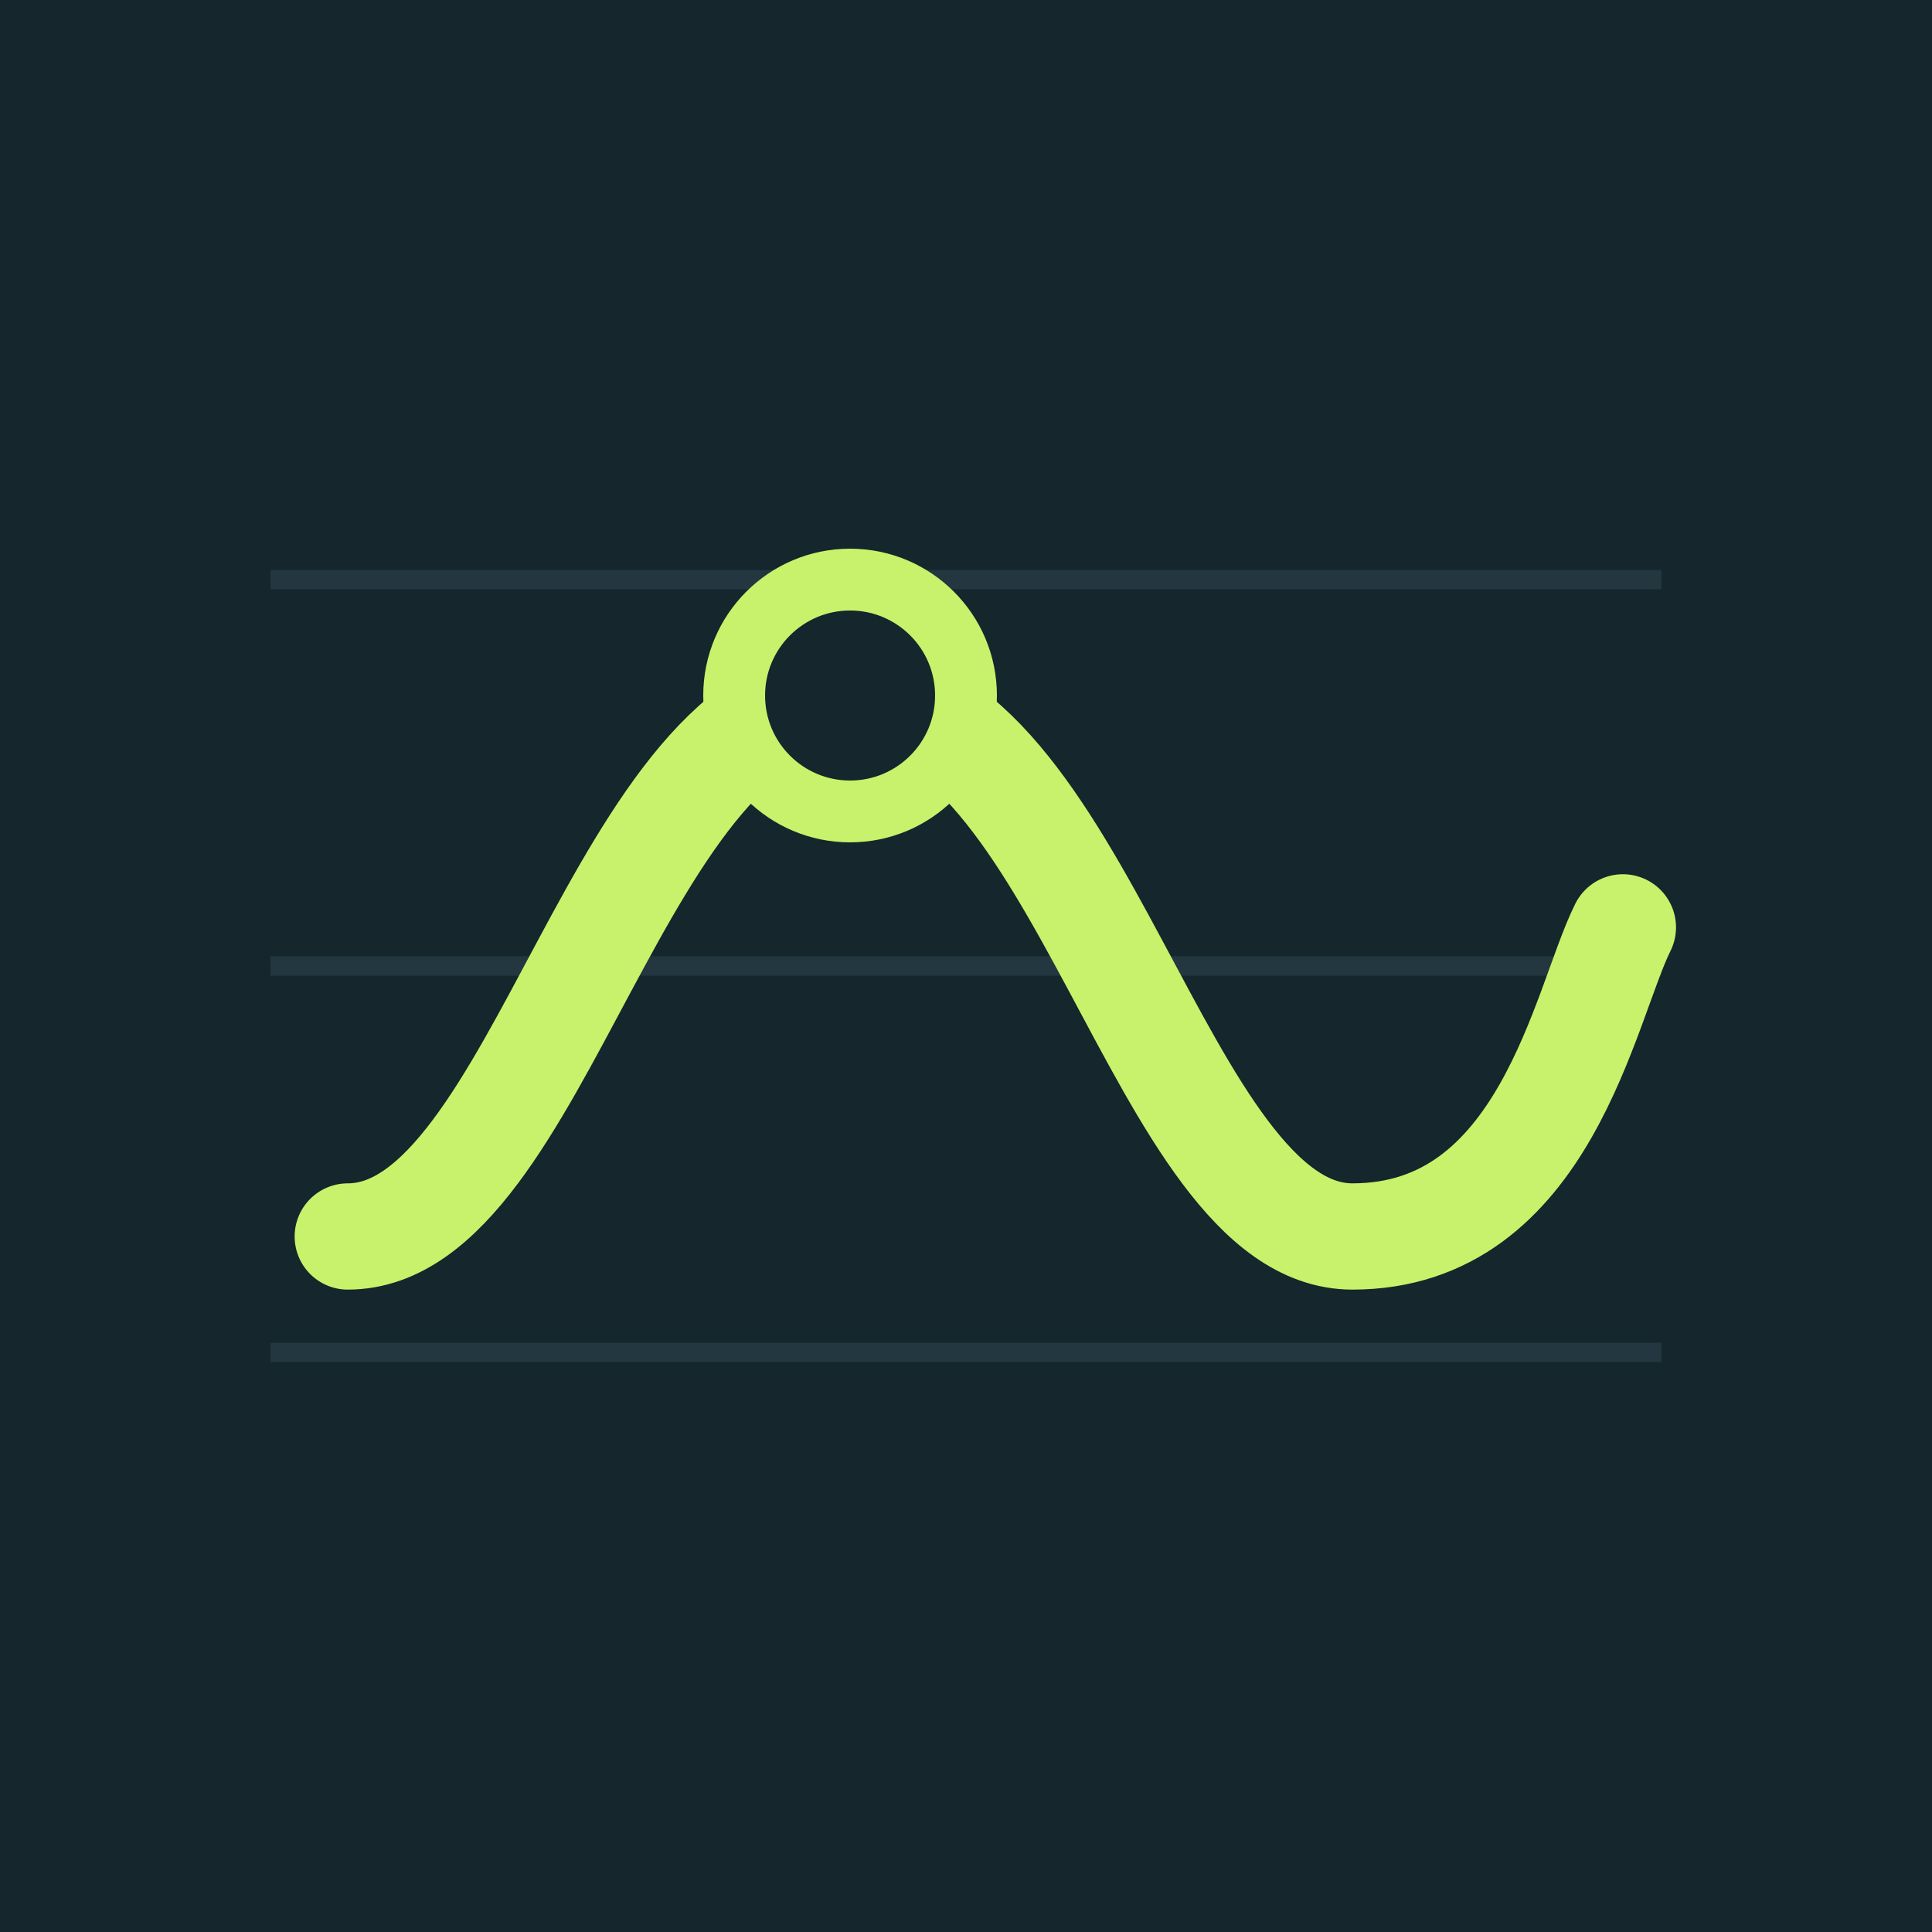
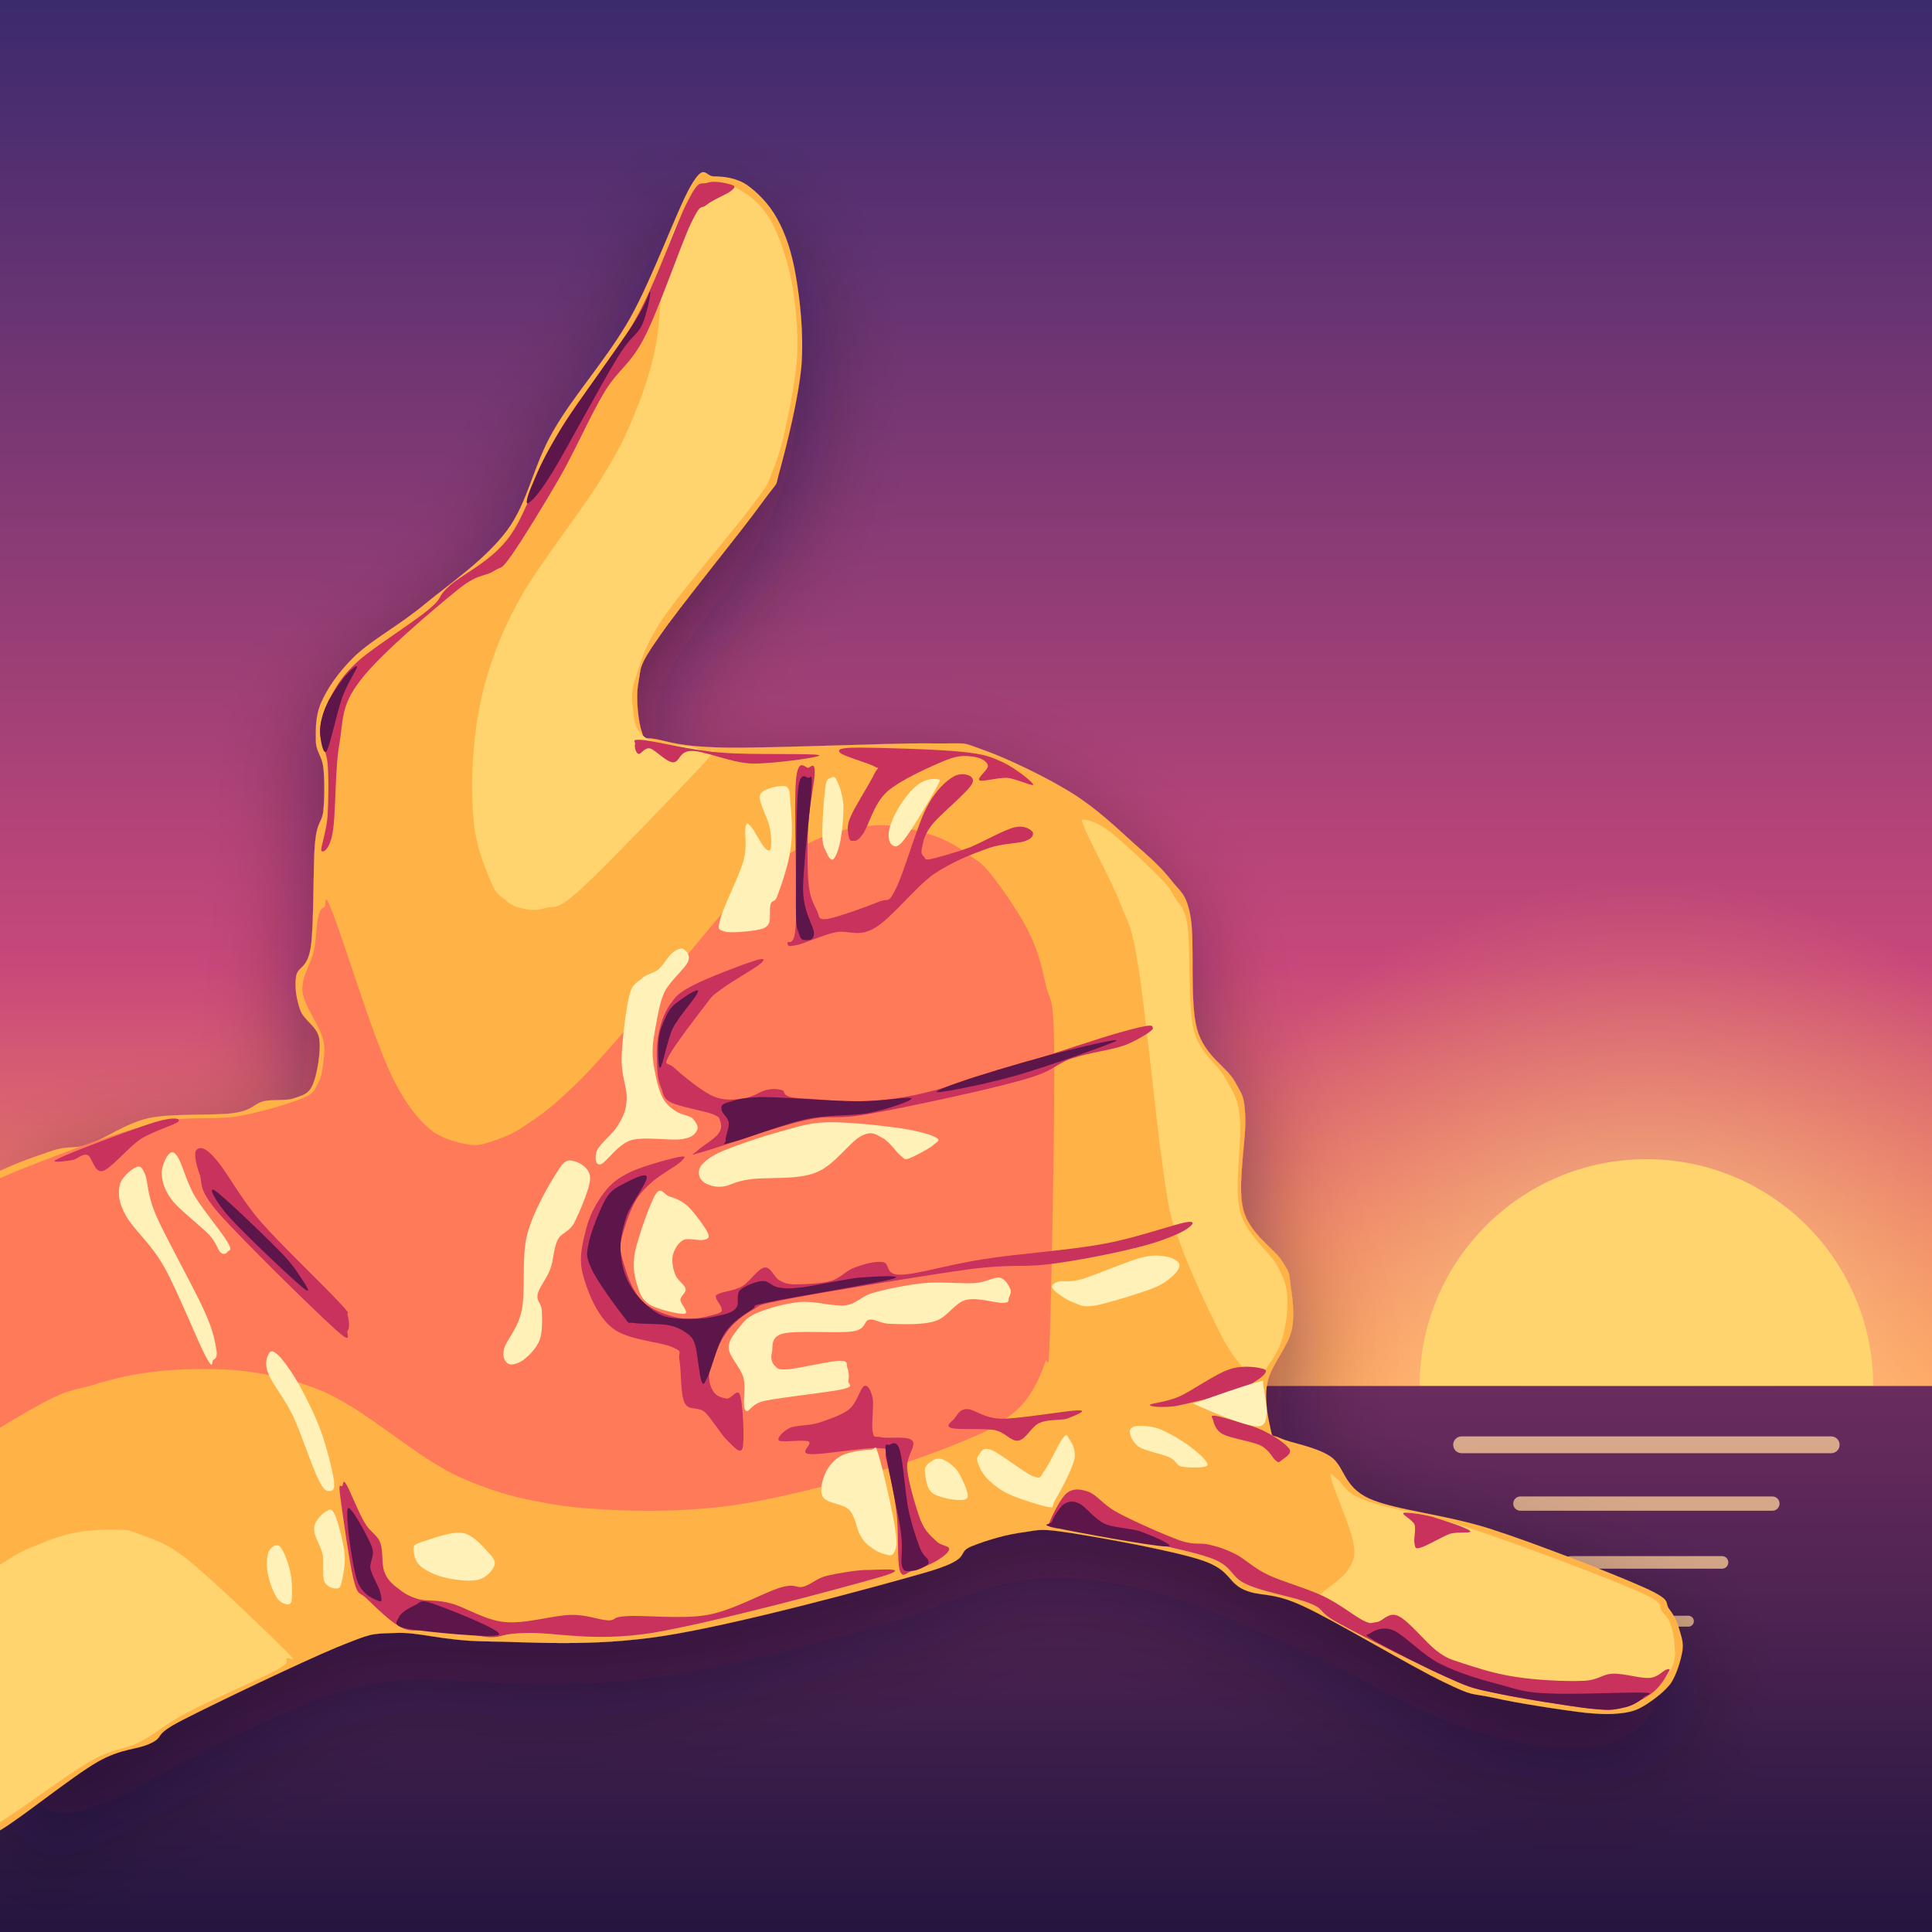
- <svg xmlns="http://www.w3.org/2000/svg" viewBox="0 0 100 100">
-   <rect width="100" height="100" fill="#15262c" />
-   <g stroke="#223740" stroke-width="1">
-     <path d="M14 30h72M14 50h72M14 70h72" />
+ <svg xmlns="http://www.w3.org/2000/svg" viewBox="70 0 460 460" width="460" height="460">
+   <defs>
+     <linearGradient id="sky" x1="0" y1="0" x2="0" y2="1">
+       <stop offset="0" stop-color="#3a2a6e" />
+       <stop offset=".5" stop-color="#c8487a" />
+       <stop offset=".72" stop-color="#ff9a5c" />
+     </linearGradient>
+     <linearGradient id="sea" x1="0" y1="0" x2="0" y2="1">
+       <stop offset="0" stop-color="#6a2c5e" />
+       <stop offset="1" stop-color="#241640" />
+     </linearGradient>
+     <radialGradient id="glow">
+       <stop offset="0" stop-color="#ffe7a3" stop-opacity=".85" />
+       <stop offset="1" stop-color="#ffb05c" stop-opacity="0" />
+     </radialGradient>
+     <clipPath id="above">
+       <rect x="70" y="0" width="460" height="330" />
+     </clipPath>
+     <filter id="ground" x="-20%" y="-20%" width="140%" height="140%">
+       <feDropShadow dx="0" dy="10" stdDeviation="12" flood-color="#1a0b2a" flood-opacity=".45" />
+     </filter>
+     <filter id="grain" x="0" y="0" width="100%" height="100%">
+       <feTurbulence type="fractalNoise" baseFrequency=".9" numOctaves="2" stitchTiles="stitch" />
+       <feColorMatrix values="0 0 0 0 0  0 0 0 0 0  0 0 0 0 0  0 0 0 .9 0" />
+     </filter>
+   </defs>
+   <rect x="70" y="0" width="460" height="460" fill="url(#sky)" />
+   <circle cx="462" cy="330" r="120" fill="url(#glow)" />
+   <circle cx="462" cy="330" r="54" fill="#ffd36e" clip-path="url(#above)" />
+   <rect x="70" y="330" width="460" height="130" fill="url(#sea)" />
+   <g stroke="#ffd29a" stroke-linecap="round" opacity=".75">
+     <path d="M418 344 H506" stroke-width="4" />
+     <path d="M432 358 H492" stroke-width="3.4" />
+     <path d="M444 372 H480" stroke-width="3" />
+     <path d="M452 386 H472" stroke-width="2.6" />
  </g>
-   <path d="M18 64C28 64 32 36 44 36S60 64 70 64s12-12 14-16" fill="none" stroke="#c8f26b" stroke-width="5.5" stroke-linecap="round" />
-   <circle cx="44" cy="36" r="6" fill="#15262c" stroke="#c8f26b" stroke-width="3.2" />
+   <g filter="url(#ground)">
+     <path d="M247.8 44.0C245.2 42.3 242.2 42.0 240.0 42.0C237.8 42.0 237.8 38.6 234.5 44.2C231.2 49.9 225.5 66.0 220.0 75.8C214.5 85.5 206.6 94.1 201.8 102.5C196.9 110.9 195.8 119.4 190.8 126.2C185.7 133.1 177.3 138.8 171.2 143.8C165.2 148.8 158.6 152.3 154.5 156.2C150.4 160.2 148.0 163.9 146.5 167.2C145.0 170.6 145.2 173.9 145.2 176.5C145.3 179.1 146.7 180.0 147.0 182.8C147.3 185.5 147.3 190.0 147.0 193.0C146.7 196.0 145.5 195.3 145.0 200.8C144.5 206.2 144.8 220.2 144.0 225.5C143.2 230.8 140.9 230.0 140.5 232.5C140.1 235.0 140.6 238.0 141.5 240.5C142.4 243.0 145.5 244.3 146.0 247.2C146.5 250.2 145.5 255.9 144.5 258.2C143.5 260.6 142.0 260.8 140.0 261.5C138.0 262.2 135.1 261.7 132.8 262.2C130.4 262.8 130.3 264.3 125.8 265.0C121.2 265.7 111.3 265.0 105.5 266.2C99.7 267.5 95.0 271.2 91.0 272.5C87.0 273.8 86.7 272.5 81.8 274.2C76.8 276.0 73.0 276.9 61.2 283.2C49.5 289.6 21.2 307.5 11.0 312.5C0.8 317.5 1.8 285.8 0.0 313.0C-1.8 340.2 -1.8 449.6 0.0 475.5C1.8 501.4 6.2 470.6 10.5 468.5C14.8 466.4 21.9 464.9 25.8 462.8C29.6 460.6 29.8 458.6 33.8 455.8C37.7 452.9 45.7 447.7 49.5 445.8C53.3 443.8 54.4 445.2 56.5 444.0C58.6 442.8 59.9 440.2 62.2 438.8C64.6 437.3 65.3 438.7 70.5 435.5C75.7 432.3 87.3 422.9 93.2 419.5C99.2 416.1 102.6 416.7 106.0 415.0C109.4 413.3 106.1 413.3 113.5 409.5C120.9 405.7 141.8 395.7 150.2 392.2C158.7 388.8 158.1 389.0 164.0 388.8C169.9 388.5 174.8 390.6 185.5 390.8C196.2 390.9 210.6 392.2 228.0 389.5C245.4 386.8 277.8 378.0 290.0 374.5C302.2 371.0 297.3 369.9 301.2 368.2C305.2 366.6 309.8 365.3 313.8 364.8C317.7 364.2 317.9 363.9 325.0 365.0C332.1 366.1 349.4 369.2 356.2 371.5C363.1 373.8 362.2 376.7 366.2 378.5C370.3 380.3 372.6 378.8 380.5 382.5C388.4 386.2 406.2 396.9 413.8 400.5C421.2 404.1 419.9 403.0 425.5 404.2C431.1 405.5 442.3 407.2 447.5 407.8C452.7 408.3 454.3 408.1 456.8 407.8C459.2 407.4 460.2 406.9 462.0 405.8C463.8 404.6 466.3 402.8 467.8 400.8C469.2 398.7 470.1 395.5 470.5 393.5C470.9 391.5 470.5 390.2 470.0 388.5C469.5 386.8 468.9 385.0 467.5 383.2C466.1 381.5 468.6 381.2 461.5 378.0C454.4 374.8 435.7 367.5 424.8 364.0C413.8 360.5 402.3 359.6 396.0 356.8C389.7 353.9 390.2 349.1 386.8 346.8C383.2 344.4 377.4 343.6 375.0 342.5C372.6 341.4 373.0 342.5 372.5 340.2C372.0 338.0 370.9 332.9 371.8 329.0C372.6 325.1 376.6 320.7 377.5 316.8C378.4 312.8 377.6 308.2 377.2 305.5C376.9 302.8 377.1 303.2 375.2 300.2C373.4 297.3 367.5 293.8 366.0 288.0C364.5 282.2 366.8 270.8 366.5 265.8C366.2 260.7 365.9 261.0 364.0 257.5C362.1 254.0 356.8 251.5 355.0 245.0C353.2 238.5 354.5 224.4 353.5 218.5C352.5 212.6 351.0 212.4 348.8 209.5C346.5 206.6 344.1 204.4 340.2 201.0C336.4 197.6 331.5 192.8 325.5 189.0C319.5 185.2 309.7 180.5 304.0 178.5C298.3 176.5 301.5 177.1 291.2 177.0C281.0 176.9 253.3 178.2 242.5 178.0C231.7 177.8 229.5 176.6 226.2 176.0C223.0 175.4 223.5 176.5 222.8 174.2C222.0 172.0 221.3 166.2 222.0 162.5C222.7 158.8 221.9 158.8 226.8 151.8C231.6 144.7 246.4 126.7 251.2 120.0C256.1 113.3 254.2 117.0 255.8 111.5C257.3 106.0 260.1 94.9 260.8 87.2C261.4 79.6 260.5 71.6 259.5 65.8C258.5 59.9 257.0 55.6 255.0 52.0C253.0 48.4 250.2 45.7 247.8 44.0Z" fill="#ffb347" fill-rule="evenodd" />
+     <path d="M315.0 222.0C312.9 217.7 308.6 211.5 306.2 208.5C303.9 205.5 303.1 205.2 301.0 203.8C298.9 202.2 296.7 200.7 293.8 199.5C290.8 198.3 286.5 197.2 283.5 196.8C280.5 196.3 278.6 196.4 275.8 196.8C272.9 197.1 269.8 197.7 266.5 199.0C263.2 200.3 259.4 202.2 256.0 204.5C252.6 206.8 252.6 205.5 246.0 212.8C239.4 220.0 223.6 239.9 216.5 248.0C209.4 256.1 207.3 258.0 203.5 261.5C199.7 265.0 196.5 267.0 193.8 268.8C191.0 270.5 189.0 271.1 187.0 271.8C185.0 272.4 183.8 272.9 181.5 272.5C179.2 272.1 175.8 271.3 173.2 269.5C170.7 267.7 168.5 265.1 166.2 261.5C164.0 257.9 162.6 255.2 159.8 247.8C156.9 240.3 151.1 222.0 149.0 216.8C146.9 211.5 147.8 215.8 147.2 216.0C146.7 216.2 146.2 216.5 145.8 218.2C145.3 220.0 145.3 223.7 144.8 226.2C144.2 228.8 142.6 231.5 142.2 233.5C141.9 235.5 141.8 235.8 142.5 238.0C143.2 240.2 146.0 244.5 146.8 247.0C147.5 249.5 147.2 251.0 147.0 252.8C146.8 254.5 146.6 256.3 145.8 257.8C144.9 259.2 145.2 260.2 142.0 261.5C138.8 262.8 132.2 264.8 126.5 265.8C120.8 266.7 115.1 265.6 107.8 267.2C100.4 268.9 90.1 272.6 82.5 275.5C74.9 278.4 69.8 280.3 62.0 284.5C54.2 288.7 44.0 295.9 36.0 300.5C28.0 305.1 18.7 310.0 14.2 312.2C9.8 314.5 11.9 313.5 9.5 313.8C7.1 314.0 1.6 304.1 0.0 314.0C-1.6 323.9 -2.0 363.4 0.0 373.0C2.0 382.6 8.2 372.6 12.0 371.8C15.8 370.9 19.2 369.6 23.0 368.0C26.8 366.4 25.8 367.4 34.8 362.0C43.8 356.6 67.5 341.1 77.0 335.8C86.5 330.4 86.9 331.3 92.0 329.8C97.1 328.2 101.9 327.1 107.5 326.5C113.1 325.9 120.1 325.8 125.8 326.2C131.4 326.7 136.6 327.8 141.2 329.2C145.9 330.7 148.5 331.8 153.5 334.8C158.5 337.8 166.8 344.2 171.5 347.2C176.2 350.2 178.2 351.2 182.0 352.8C185.8 354.3 189.7 355.7 194.5 356.8C199.3 357.8 204.4 358.8 210.8 359.2C217.1 359.7 225.8 359.9 232.8 359.5C239.7 359.1 244.6 358.6 252.5 357.0C260.4 355.4 271.9 352.5 280.2 350.0C288.6 347.5 297.4 344.0 302.5 341.8C307.6 339.5 308.6 338.4 310.8 336.8C312.9 335.1 313.9 334.0 315.2 332.0C316.6 330.0 318.0 327.0 318.8 324.5C319.5 322.0 319.6 329.5 320.0 317.0C320.4 304.5 321.2 263.2 321.0 249.5C320.8 235.8 320.0 239.1 319.0 234.5C318.0 229.9 317.1 226.3 315.0 222.0Z" fill="#ff7a59" fill-rule="evenodd" />
+     <path d="M137.8 392.8C133.8 388.8 120.3 375.8 114.5 371.2C108.7 366.7 105.8 366.4 103.0 365.2C100.2 364.1 100.4 364.3 98.0 364.2C95.6 364.2 91.7 364.2 88.5 364.8C85.3 365.3 81.9 366.6 79.0 367.8C76.1 368.9 74.6 369.6 71.2 371.8C67.9 373.9 62.8 377.3 58.8 380.5C54.7 383.7 51.4 386.5 46.8 391.0C42.1 395.5 35.1 402.7 31.0 407.5C26.9 412.3 24.2 416.5 22.2 419.8C20.3 423.0 20.0 424.7 19.5 427.2C19.0 429.8 18.5 430.0 19.2 435.2C20.0 440.5 22.3 454.6 23.8 458.5C25.2 462.4 24.1 460.6 28.0 458.5C31.9 456.4 42.7 448.4 47.2 445.8C51.8 443.1 53.0 443.8 55.5 442.5C58.0 441.2 59.7 439.1 62.0 437.8C64.3 436.4 64.6 437.3 69.5 434.2C74.4 431.2 85.6 422.8 91.2 419.5C96.9 416.2 99.4 416.7 103.2 414.8C107.1 412.8 109.1 410.6 114.5 407.8C119.9 404.9 131.5 399.9 135.5 397.8C139.5 395.6 137.9 395.8 138.2 395.0C138.6 394.2 141.7 396.7 137.8 392.8ZM387.0 352.2C387.6 354.8 391.6 363.6 392.2 367.2C392.9 370.9 392.2 371.8 390.8 374.0C389.3 376.2 384.8 378.8 383.8 380.2C382.7 381.7 383.5 381.8 384.2 382.8C385.0 383.7 383.1 383.2 388.2 386.0C393.4 388.8 407.7 396.5 415.0 399.5C422.3 402.5 426.9 403.1 432.2 404.2C437.6 405.4 443.4 406.1 447.2 406.5C451.1 406.9 453.0 407.0 455.5 406.5C458.0 406.0 460.3 405.0 462.2 403.8C464.2 402.5 465.9 400.3 467.0 398.8C468.1 397.2 468.6 396.1 468.8 394.2C468.9 392.4 468.5 389.2 468.0 387.5C467.5 385.8 467.1 385.2 465.8 383.8C464.4 382.3 467.4 382.1 459.8 378.8C452.1 375.4 430.5 367.3 419.8 363.8C409.0 360.2 400.2 359.2 395.0 357.2C389.8 355.3 389.8 353.1 388.5 352.2C387.2 351.4 386.4 349.8 387.0 352.2ZM328.5 195.2C327.5 195.2 327.1 194.4 328.5 197.8C329.9 201.1 334.7 209.9 336.8 215.2C338.8 220.6 339.3 219.4 341.0 230.0C342.7 240.6 345.4 268.1 347.0 279.0C348.6 289.9 348.6 289.3 350.8 295.5C352.9 301.7 357.4 311.2 359.8 316.0C362.1 320.8 363.5 322.6 365.0 324.5C366.5 326.4 367.9 327.3 369.0 327.5C370.1 327.7 370.5 327.2 371.5 325.8C372.5 324.3 374.4 321.8 375.2 319.0C376.1 316.2 376.7 312.0 376.5 309.0C376.3 306.0 375.9 304.7 374.0 301.2C372.1 297.8 366.7 294.1 365.2 288.2C363.8 282.4 365.8 271.5 365.2 266.2C364.7 261.0 363.6 260.2 361.8 256.8C359.9 253.2 355.8 251.2 354.2 245.2C352.8 239.2 353.5 226.0 352.8 220.8C352.0 215.5 350.9 215.8 349.8 213.8C348.6 211.8 348.5 211.3 346.0 208.8C343.5 206.2 337.4 200.5 334.5 198.2C331.6 196.0 329.5 195.3 328.5 195.2ZM243.8 44.0C241.9 43.2 240.9 43.6 239.8 43.8C238.6 43.9 238.1 43.6 236.8 45.0C235.4 46.4 233.2 49.1 231.8 52.0C230.3 54.9 229.2 57.1 228.2 62.2C227.3 67.4 227.3 76.7 226.0 83.0C224.7 89.3 222.8 94.5 220.5 100.0C218.2 105.5 216.4 108.8 212.0 115.8C207.6 122.7 198.5 134.3 194.2 141.8C190.0 149.2 188.2 154.1 186.2 160.2C184.3 166.4 183.3 172.3 182.8 178.5C182.2 184.7 182.3 192.0 183.0 197.2C183.7 202.5 185.8 207.4 187.0 210.2C188.2 213.1 189.1 213.2 190.2 214.2C191.4 215.2 192.4 215.9 194.0 216.2C195.6 216.6 197.3 217.0 199.8 216.2C202.2 215.5 202.2 217.3 208.5 211.5C214.8 205.7 232.9 186.8 237.8 181.5C242.6 176.2 237.9 180.1 237.5 179.5C237.1 178.9 237.1 178.5 235.2 178.0C233.4 177.5 228.4 177.4 226.2 176.8C224.1 176.1 223.2 175.5 222.2 174.2C221.3 173.0 220.9 171.6 220.8 169.5C220.6 167.4 220.0 165.5 221.2 161.8C222.5 158.0 223.3 153.9 228.0 147.0C232.7 140.1 244.9 126.1 249.2 120.2C253.6 114.4 252.7 115.2 254.0 112.0C255.3 108.8 256.3 105.6 257.2 101.0C258.2 96.4 259.5 89.9 259.8 84.5C260.0 79.1 259.5 73.4 258.8 68.8C258.0 64.1 256.8 60.1 255.5 56.8C254.2 53.4 252.7 50.9 250.8 48.8C248.8 46.6 245.6 44.8 243.8 44.0Z" fill="#ffd36e" fill-rule="evenodd" />
+     <path d="M404.2 360.2C403.5 360.5 406.3 361.8 406.8 363.0C407.2 364.2 406.5 366.6 406.8 367.5C407.0 368.4 406.8 368.9 408.2 368.5C409.7 368.1 413.3 365.9 415.2 365.2C417.2 364.6 420.7 365.2 420.0 364.5C419.3 363.8 413.9 362.0 411.2 361.2C408.6 360.5 405.0 360.0 404.2 360.2ZM320.0 362.2C319.5 363.6 319.2 363.3 321.0 363.8C322.8 364.2 324.4 363.6 330.5 364.8C336.6 365.9 351.7 368.7 357.8 370.8C363.8 372.8 362.7 375.4 366.8 377.2C370.8 379.1 378.3 380.2 382.0 381.8C385.7 383.3 383.3 383.5 388.8 386.5C394.2 389.5 408.5 396.7 414.8 399.5C421.0 402.3 420.9 402.0 426.5 403.2C432.1 404.5 443.7 406.2 448.5 406.8C453.3 407.3 453.0 407.3 455.5 406.8C458.0 406.2 461.3 404.7 463.2 403.2C465.2 401.8 466.7 399.2 467.2 398.2C467.8 397.3 467.5 397.3 466.8 397.5C466.0 397.7 464.9 399.3 462.8 399.5C460.6 399.7 456.7 398.4 454.0 398.5C451.3 398.6 450.7 400.1 446.8 400.2C442.8 400.4 435.2 400.0 430.5 399.2C425.8 398.5 421.3 397.0 418.2 396.0C415.2 395.0 414.5 394.9 412.0 393.0C409.5 391.1 405.4 385.9 403.0 384.8C400.6 383.6 399.2 386.1 397.8 386.2C396.3 386.4 396.6 386.8 394.5 385.8C392.4 384.7 388.8 381.8 385.0 380.0C381.2 378.2 375.4 376.6 372.0 375.0C368.6 373.4 366.8 371.5 364.5 370.2C362.2 369.0 360.2 368.3 358.0 367.8C355.8 367.2 354.6 368.0 351.0 366.8C347.4 365.5 339.9 362.2 336.2 360.2C332.6 358.3 331.3 356.0 329.2 355.2C327.2 354.5 325.5 354.3 324.0 355.5C322.5 356.7 320.5 360.9 320.0 362.2ZM151.0 356.2C151.5 360.0 153.2 372.2 154.2 376.2C155.3 380.3 155.5 378.8 157.5 380.8C159.5 382.7 163.3 386.6 166.2 387.8C169.2 388.9 171.9 387.4 175.2 387.8C178.6 388.1 183.1 389.6 186.5 389.8C189.9 389.9 189.0 388.9 195.5 388.8C202.0 388.6 211.2 391.0 225.2 388.8C239.2 386.5 270.9 378.0 279.5 375.5C288.1 373.0 278.9 373.8 276.8 373.8C274.6 373.7 269.3 374.6 266.8 375.2C264.2 375.9 263.1 377.3 261.2 377.8C259.4 378.2 259.5 376.9 255.8 378.0C252.0 379.1 244.6 383.4 238.5 384.5C232.4 385.6 223.2 384.5 219.2 384.8C215.3 385.0 217.0 385.8 214.8 385.8C212.5 385.7 209.8 384.4 205.8 384.5C201.7 384.6 195.0 386.7 190.2 386.2C185.5 385.8 180.9 382.7 177.5 381.8C174.1 380.8 171.9 381.3 169.8 380.8C167.6 380.2 166.1 379.3 164.8 378.2C163.4 377.2 162.2 376.1 161.5 374.2C160.8 372.4 161.3 369.2 160.5 367.2C159.7 365.3 158.1 364.8 156.8 362.5C155.4 360.2 153.4 355.0 152.5 353.5C151.6 352.0 151.8 353.3 151.5 353.8C151.2 354.2 150.5 352.5 151.0 356.2ZM358.8 338.0C359.0 338.7 359.3 340.5 361.2 341.5C363.2 342.5 368.2 343.2 370.2 344.2C372.3 345.3 373.0 347.2 373.8 347.8C374.5 348.3 374.5 348.2 375.0 347.8C375.5 347.3 377.8 346.2 377.0 345.0C376.2 343.8 373.3 341.8 370.5 340.5C367.7 339.2 362.0 337.7 360.0 337.2C358.0 336.8 358.5 337.3 358.8 338.0ZM296.5 340.0C298.1 340.5 304.1 340.0 306.8 340.5C309.4 341.0 310.7 343.3 312.5 343.0C314.3 342.7 315.6 339.6 317.5 338.8C319.4 337.9 322.5 338.2 324.0 337.8C325.5 337.2 329.3 335.8 326.8 335.8C324.2 335.8 312.9 337.8 308.5 337.8C304.1 337.7 302.1 335.5 300.2 335.5C298.4 335.5 297.9 337.0 297.2 337.8C296.6 338.5 294.9 339.5 296.5 340.0ZM275.8 330.0C274.8 330.4 274.1 334.0 272.2 335.5C270.4 337.0 267.1 338.0 264.8 338.8C262.4 339.5 259.5 339.3 258.0 340.0C256.5 340.7 254.8 342.5 255.5 343.0C256.2 343.5 261.3 342.7 262.5 343.2C263.7 343.8 260.0 346.0 262.8 346.2C265.5 346.5 276.2 344.5 279.2 344.8C282.3 345.0 280.3 344.9 281.0 347.5C281.7 350.1 283.0 356.1 283.5 360.5C284.0 364.9 283.6 371.5 284.2 373.8C284.9 376.0 285.8 374.4 287.2 374.0C288.8 373.6 291.8 372.4 293.2 371.5C294.7 370.6 296.0 369.5 296.0 368.8C296.0 368.0 294.1 368.1 293.0 367.0C291.9 365.9 290.4 364.9 289.2 362.0C288.1 359.1 286.3 352.9 286.0 349.8C285.7 346.6 288.3 344.2 287.2 343.0C286.2 341.8 281.3 342.6 279.8 342.2C278.2 341.9 278.1 342.5 277.8 341.0C277.4 339.5 278.1 334.8 277.8 333.0C277.4 331.2 276.7 329.6 275.8 330.0ZM371.0 326.0C369.9 325.6 366.1 324.9 362.8 326.0C359.4 327.1 353.9 331.1 350.8 332.5C347.6 333.9 343.9 334.1 343.8 334.5C343.6 334.9 346.5 335.2 349.8 334.8C353.0 334.2 359.7 332.5 363.0 331.5C366.3 330.5 368.2 329.4 369.5 328.5C370.8 327.6 372.1 326.4 371.0 326.0ZM208.8 303.5C209.8 307.4 212.2 313.4 215.8 316.2C219.3 319.1 227.6 319.5 230.2 320.8C232.9 322.0 231.3 321.8 231.8 324.0C232.2 326.2 232.0 332.0 233.0 334.0C234.0 336.0 236.1 334.8 237.8 336.2C239.4 337.7 241.5 341.3 243.0 342.8C244.5 344.2 246.2 346.5 246.8 344.8C247.3 343.0 246.9 334.2 246.2 332.2C245.6 330.3 244.1 333.2 243.0 333.0C241.9 332.8 240.4 332.4 239.8 331.2C239.1 330.1 238.5 328.3 239.0 326.0C239.5 323.7 241.1 319.8 242.8 317.5C244.4 315.2 246.5 313.4 249.0 312.0C251.5 310.6 249.4 310.9 258.0 309.2C266.6 307.6 290.5 303.6 300.8 302.2C311.0 300.9 313.2 301.8 319.8 301.0C326.3 300.2 334.8 298.5 340.0 297.2C345.2 296.0 348.9 294.5 351.0 293.5C353.1 292.5 355.6 290.5 352.5 291.0C349.4 291.5 340.5 294.8 332.5 296.2C324.5 297.7 312.2 298.5 304.2 299.8C296.2 301.0 288.5 303.4 284.5 303.5C280.5 303.6 282.1 300.8 280.2 300.5C278.4 300.2 275.6 301.0 273.5 301.8C271.4 302.5 270.2 304.3 267.8 305.0C265.3 305.7 261.0 305.8 259.0 305.8C257.0 305.7 256.7 305.4 255.5 304.8C254.3 304.1 253.5 301.5 252.0 301.8C250.5 302.0 248.5 305.2 246.8 306.2C245.0 307.3 242.3 307.5 241.2 308.0C240.2 308.5 240.4 308.4 240.5 309.0C240.6 309.6 241.7 310.9 241.8 311.5C241.8 312.1 242.2 312.3 240.8 312.8C239.3 313.2 235.9 314.2 233.2 314.0C230.6 313.8 226.8 312.5 224.8 311.2C222.7 310.0 221.9 308.8 220.8 306.8C219.6 304.7 218.5 301.0 218.0 299.0C217.5 297.0 217.5 296.8 218.0 294.8C218.5 292.7 219.8 288.8 221.0 286.5C222.2 284.2 223.6 282.9 225.5 281.2C227.4 279.6 231.2 277.5 232.2 276.5C233.2 275.5 233.5 275.1 231.5 275.5C229.5 275.9 223.2 277.6 220.2 279.0C217.3 280.4 215.5 281.7 213.8 284.0C212.0 286.3 210.3 289.5 209.5 292.8C208.7 296.0 207.7 299.6 208.8 303.5ZM116.8 273.8C116.1 274.4 116.6 277.0 117.5 279.5C118.4 282.0 116.9 282.9 122.2 289.0C127.6 295.1 144.4 311.6 149.5 316.2C154.6 320.9 152.2 317.2 152.8 316.8C153.3 316.2 153.1 314.4 152.8 313.2C152.4 312.1 154.0 313.5 150.5 309.8C147.0 306.0 136.9 296.4 132.0 290.8C127.1 285.1 123.8 278.6 121.2 275.8C118.7 272.9 117.4 273.1 116.8 273.8ZM112.5 267.0C113.0 266.3 111.5 265.8 106.8 267.2C102.0 268.7 87.2 274.2 84.0 275.8C80.8 277.2 86.1 276.4 87.2 276.2C88.4 276.1 89.5 274.6 90.8 275.0C92.0 275.4 92.4 279.4 94.5 278.8C96.6 278.1 100.5 273.2 103.5 271.2C106.5 269.3 112.0 267.7 112.5 267.0ZM226.5 254.8C226.6 256.9 227.0 258.0 227.5 259.2C228.0 260.5 227.8 261.5 229.8 262.5C231.8 263.5 237.5 264.5 239.5 265.2C241.5 266.0 241.2 266.2 241.5 267.0C241.8 267.8 241.9 268.8 241.0 270.0C240.1 271.2 236.6 273.3 236.0 274.0C235.4 274.7 233.2 275.5 237.5 274.2C241.8 273.0 254.9 268.2 261.5 266.8C268.1 265.2 268.4 266.8 277.0 265.2C285.6 263.7 305.2 259.5 313.2 257.2C321.3 255.0 321.1 253.4 325.2 252.0C329.4 250.6 334.8 250.0 338.0 248.8C341.2 247.5 344.8 245.2 344.5 244.8C344.2 244.3 345.5 243.3 336.0 246.0C326.5 248.7 300.0 258.2 287.5 260.8C275.0 263.3 266.0 261.7 260.8 261.5C255.5 261.3 257.4 259.8 256.0 259.5C254.6 259.2 254.0 259.2 252.5 259.5C251.0 259.8 249.4 261.2 247.2 261.5C245.1 261.8 242.5 262.2 239.8 261.0C237.0 259.8 232.2 255.8 230.5 254.2C228.8 252.7 228.0 254.0 229.2 251.5C230.5 249.0 235.7 242.2 237.8 239.5C239.8 236.8 239.5 237.2 241.8 235.5C244.0 233.8 249.7 230.6 251.0 229.5C252.3 228.4 252.1 227.9 249.5 228.8C246.9 229.6 238.5 232.8 235.2 234.5C232.0 236.2 231.2 236.8 229.8 238.8C228.3 240.7 227.3 243.6 226.8 246.2C226.2 248.9 226.4 252.6 226.5 254.8ZM257.5 224.5C257.5 225.4 257.9 225.4 259.8 225.0C261.6 224.6 265.7 222.7 268.8 222.0C271.8 221.3 274.3 223.3 278.2 221.0C282.2 218.7 287.8 211.4 292.2 208.2C296.8 205.1 301.6 203.3 305.2 202.0C308.9 200.7 312.5 200.9 314.2 200.2C316.0 199.6 316.2 198.5 315.8 198.0C315.3 197.5 314.0 196.4 311.5 197.0C309.0 197.6 304.0 200.5 300.8 201.8C297.5 203.0 293.5 204.1 291.8 204.5C290.0 204.9 290.4 204.4 290.0 204.0C289.6 203.6 289.2 203.2 289.5 202.0C289.8 200.8 289.8 199.1 291.8 196.5C293.8 193.9 300.6 188.5 301.5 186.5C302.4 184.5 299.1 183.8 297.2 184.8C295.4 185.8 292.8 188.0 290.5 192.5C288.2 197.0 285.2 208.0 283.2 211.8C281.3 215.5 281.7 213.6 279.0 214.8C276.3 215.9 269.4 218.4 267.0 218.8C264.6 219.1 265.2 218.2 264.5 216.8C263.8 215.3 262.8 213.8 262.5 210.2C262.2 206.8 262.2 200.2 262.5 195.8C262.8 191.3 264.0 185.9 264.0 183.8C264.0 181.6 263.2 182.4 262.5 182.8C261.8 183.1 260.0 179.8 259.5 186.0C259.0 192.2 259.8 213.3 259.5 219.8C259.2 226.2 257.5 223.6 257.5 224.5ZM270.0 179.2C270.6 180.0 276.9 181.7 278.2 182.5C279.6 183.3 279.2 182.2 278.2 184.2C277.3 186.2 273.5 192.1 272.5 194.5C271.5 196.9 271.9 197.8 272.0 198.8C272.1 199.7 272.4 200.3 273.0 200.2C273.6 200.2 274.1 200.5 275.5 198.5C276.9 196.5 278.0 191.4 281.2 188.5C284.5 185.6 291.8 182.4 295.2 181.0C298.7 179.6 300.3 180.0 302.0 180.2C303.7 180.5 305.0 181.3 305.2 182.2C305.5 183.2 302.5 185.2 303.2 185.8C304.0 186.2 307.6 185.1 309.8 185.2C311.9 185.4 316.2 187.4 316.0 186.8C315.8 186.1 311.6 182.8 308.8 181.5C305.9 180.2 304.7 179.6 299.0 179.0C293.3 178.4 279.3 178.0 274.5 178.0C269.7 178.0 269.4 178.5 270.0 179.2ZM221.2 177.2C221.0 177.8 221.4 179.3 222.0 179.5C222.6 179.7 223.4 177.9 224.8 178.2C226.1 178.6 228.6 181.4 230.2 181.5C231.9 181.6 231.6 178.7 234.8 178.8C237.9 178.8 244.0 181.6 249.0 181.8C254.0 181.9 266.2 180.2 265.0 179.8C263.8 179.3 248.7 179.8 241.8 179.2C234.8 178.7 226.7 176.6 223.2 176.2C219.8 175.9 221.5 176.7 221.2 177.2ZM244.2 44.0C243.3 43.7 240.2 42.9 238.5 43.5C236.8 44.1 236.6 42.3 233.8 47.8C230.9 53.2 226.3 67.2 221.2 76.2C216.2 85.3 208.5 93.7 203.5 102.2C198.5 110.8 195.9 121.3 191.5 127.5C187.1 133.7 180.2 136.6 177.0 139.5C173.8 142.4 175.8 142.0 172.2 145.0C168.7 148.0 159.4 153.8 155.5 157.2C151.6 160.7 150.3 163.0 148.8 165.8C147.2 168.5 146.4 171.3 146.2 174.0C146.1 176.7 147.7 178.4 148.0 181.8C148.3 185.1 148.2 190.8 148.0 194.2C147.8 197.7 146.3 201.8 146.5 202.5C146.7 203.2 148.5 202.5 149.2 198.2C150.0 194.0 149.7 183.3 150.8 177.2C151.8 171.2 151.1 168.1 155.8 162.0C160.4 155.9 173.2 145.1 178.5 140.8C183.8 136.4 185.3 137.4 187.5 136.0C189.7 134.6 189.1 136.0 191.8 132.2C194.4 128.5 199.5 120.2 203.2 113.8C207.0 107.2 210.6 98.8 214.0 93.2C217.4 87.7 220.1 86.9 223.5 80.2C226.9 73.6 232.0 58.5 234.5 53.2C237.0 48.0 236.7 50.0 238.2 48.8C239.8 47.5 243.0 46.3 244.0 45.5C245.0 44.7 245.2 44.3 244.2 44.0Z" fill="#c8325c" fill-rule="evenodd" />
+     <path d="M396.0 389.0C395.3 389.4 394.5 389.0 397.5 390.8C400.5 392.5 409.6 397.2 414.2 399.2C418.9 401.3 419.8 401.8 425.5 403.0C431.2 404.2 443.2 406.2 448.5 406.8C453.8 407.3 454.8 407.0 457.0 406.5C459.2 406.0 460.9 404.6 461.5 404.0C462.1 403.4 464.5 403.1 460.8 403.0C457.0 402.9 444.3 403.5 438.8 403.2C433.2 403.0 431.8 402.4 427.5 401.2C423.2 400.1 417.3 398.4 413.0 396.2C408.7 394.1 404.6 389.5 401.8 388.2C398.9 387.0 396.7 388.6 396.0 389.0ZM165.0 385.0C164.7 385.9 163.0 387.0 167.0 387.8C171.0 388.5 187.8 390.2 188.8 389.2C189.8 388.2 176.3 382.9 173.0 381.8C169.7 380.6 170.1 381.7 168.8 382.2C167.4 382.8 165.3 384.1 165.0 385.0ZM152.8 359.2C152.2 360.6 153.8 372.6 155.0 376.2C156.2 379.9 159.3 380.8 160.2 381.2C161.2 381.7 160.8 380.3 160.5 379.0C160.2 377.7 158.6 375.3 158.2 373.5C157.9 371.7 159.4 370.6 158.5 368.2C157.6 365.9 153.3 357.9 152.8 359.2ZM320.5 362.2C320.2 363.2 317.0 362.8 321.5 363.8C326.0 364.8 344.1 368.1 347.5 368.2C350.9 368.4 344.4 365.7 342.0 364.8C339.6 363.8 335.5 363.9 333.0 362.8C330.5 361.6 328.6 358.8 327.0 358.0C325.4 357.2 324.3 357.5 323.2 358.2C322.2 359.0 320.8 361.3 320.5 362.2ZM281.8 344.0C281.2 344.2 280.5 343.0 281.0 346.5C281.5 350.0 283.9 360.3 284.5 364.8C285.1 369.2 284.3 371.5 284.8 373.0C285.2 374.5 286.3 374.0 287.2 374.0C288.2 374.0 289.9 373.2 290.5 372.8C291.1 372.3 291.2 372.2 291.0 371.5C290.8 370.8 289.8 370.6 289.0 368.5C288.2 366.4 287.0 362.9 286.2 359.0C285.5 355.1 285.0 347.8 284.2 345.2C283.5 342.8 282.3 343.8 281.8 344.0ZM121.2 283.5C119.3 282.2 121.3 286.2 124.8 290.0C128.2 293.8 139.2 304.2 142.0 306.5C144.8 308.8 142.5 305.5 141.5 304.0C140.5 302.5 139.6 300.9 136.2 297.5C132.9 294.1 123.2 284.8 121.2 283.5ZM210.2 295.8C209.7 298.5 209.4 299.0 210.8 302.0C212.1 305.0 216.8 311.3 218.5 313.5C220.2 315.7 219.2 314.7 221.0 315.0C222.8 315.3 227.0 315.1 229.0 315.5C231.0 315.9 232.2 316.5 233.2 317.2C234.3 318.0 234.9 318.3 235.5 320.2C236.1 322.2 236.5 327.5 237.0 328.8C237.5 330.0 237.6 329.6 238.5 327.8C239.4 325.9 240.8 320.2 242.5 317.5C244.2 314.8 247.2 313.0 249.0 311.8C250.8 310.5 247.7 311.2 253.2 310.0C258.8 308.8 279.0 305.5 282.5 304.5C286.0 303.5 278.1 303.9 274.5 304.2C270.9 304.6 264.2 306.1 261.0 306.5C257.8 306.9 256.8 306.8 255.2 306.5C253.7 306.2 253.0 304.9 251.5 305.0C250.0 305.1 247.2 306.2 246.2 307.2C245.2 308.2 246.0 310.1 245.5 311.0C245.0 311.9 244.6 312.2 243.0 312.8C241.4 313.2 238.4 314.0 235.8 314.0C233.1 314.0 229.8 314.2 227.2 313.0C224.7 311.8 222.1 309.2 220.5 306.8C218.9 304.3 218.0 301.4 217.8 298.5C217.5 295.6 218.2 292.5 219.2 289.5C220.3 286.5 224.2 281.5 224.0 280.2C223.8 279.0 219.9 281.1 218.2 282.0C216.6 282.9 215.6 283.2 214.2 285.5C212.9 287.8 210.8 293.0 210.2 295.8ZM241.8 264.2C241.8 265.0 243.3 266.0 243.5 267.2C243.7 268.5 242.6 270.7 242.8 271.5C242.9 272.3 241.1 272.8 244.2 272.0C247.4 271.2 256.3 267.7 261.8 266.5C267.2 265.3 272.5 265.8 276.8 265.0C281.0 264.2 287.5 262.0 287.0 261.5C286.5 261.0 279.9 262.3 274.0 262.2C268.1 262.2 256.6 261.2 251.5 261.2C246.4 261.3 244.9 262.0 243.2 262.5C241.6 263.0 241.7 263.5 241.8 264.2ZM335.8 247.8C336.8 247.0 325.0 249.8 318.8 251.5C312.5 253.2 302.1 256.3 298.0 257.8C293.9 259.2 291.6 260.3 294.0 260.0C296.4 259.7 305.3 258.0 312.2 256.0C319.2 254.0 334.7 248.5 335.8 247.8ZM236.2 236.0C236.3 235.0 232.1 237.9 230.8 239.0C229.4 240.1 228.9 241.3 228.2 242.8C227.6 244.2 226.9 245.8 226.8 247.8C226.6 249.7 226.7 254.8 227.2 254.2C227.8 253.8 228.8 247.8 230.2 244.8C231.8 241.7 236.2 237.0 236.2 236.0ZM262.5 185.2C262.0 185.3 260.5 183.1 260.0 188.2C259.5 193.4 259.5 210.3 259.5 216.0C259.5 221.7 259.9 221.0 260.2 222.2C260.6 223.5 260.9 223.8 261.5 223.8C262.1 223.8 263.8 224.2 263.8 222.2C263.7 220.2 261.3 217.5 261.2 211.8C261.2 206.0 263.0 192.4 263.2 188.0C263.5 183.6 263.0 185.2 262.5 185.2ZM155.0 158.8C155.1 158.0 153.2 159.8 152.0 161.2C150.8 162.8 148.7 165.6 147.8 167.8C146.8 169.9 146.2 172.2 146.2 174.0C146.2 175.8 146.9 180.1 147.8 178.8C148.6 177.4 150.3 169.3 151.5 166.0C152.7 162.7 154.9 159.5 155.0 158.8ZM224.8 69.5C224.5 69.4 224.5 71.3 221.0 76.8C217.5 82.2 207.5 95.8 203.5 102.2C199.5 108.7 198.0 112.3 196.8 115.2C195.5 118.2 195.0 120.2 195.8 119.8C196.5 119.3 198.0 118.2 201.5 112.5C205.0 106.8 213.2 91.3 216.8 85.5C220.3 79.7 221.4 80.2 222.8 77.5C224.1 74.8 225.0 69.6 224.8 69.5Z" fill="#5c1748" fill-rule="evenodd" />
+     <path d="M135.5 368.0C134.9 368.2 134.0 368.9 133.8 370.0C133.5 371.1 133.4 373.0 133.8 374.8C134.1 376.5 135.0 379.0 135.8 380.2C136.5 381.5 137.9 382.0 138.5 382.0C139.1 382.0 139.4 381.7 139.5 380.5C139.6 379.3 139.6 376.7 139.2 374.8C138.9 372.8 137.9 370.1 137.2 369.0C136.6 367.9 136.1 367.8 135.5 368.0ZM168.5 369.0C168.5 369.9 168.8 371.7 170.0 372.8C171.2 373.8 173.2 374.9 175.5 375.5C177.8 376.1 181.5 376.6 183.5 376.2C185.5 375.9 187.0 374.2 187.5 373.2C188.0 372.2 188.0 371.6 186.8 370.2C185.5 368.9 183.0 365.5 180.2 365.0C177.5 364.5 172.2 366.6 170.2 367.2C168.3 367.9 168.5 368.1 168.5 369.0ZM147.8 359.8C146.9 360.2 144.9 362.0 144.8 363.8C144.6 365.5 146.3 367.9 146.8 370.0C147.2 372.1 146.7 375.1 147.2 376.5C147.8 377.9 149.5 378.3 150.2 378.2C151.0 378.2 151.2 377.5 151.5 376.0C151.8 374.5 152.3 372.0 152.0 369.5C151.7 367.0 150.5 362.4 149.8 360.8C149.0 359.1 148.6 359.2 147.8 359.8ZM292.0 347.8C291.3 348.2 290.3 348.8 290.2 350.0C290.2 351.2 290.6 353.9 291.5 355.0C292.4 356.1 294.1 356.4 295.5 356.8C296.9 357.1 299.0 357.3 299.8 357.0C300.5 356.7 300.6 356.2 300.2 355.0C299.9 353.8 298.7 351.2 297.8 350.0C296.8 348.8 295.5 347.9 294.5 347.5C293.5 347.1 292.7 347.3 292.0 347.8ZM270.5 346.5C268.7 347.4 267.2 349.1 266.5 350.8C265.8 352.4 265.0 355.0 266.0 356.5C267.0 358.0 270.8 358.0 272.2 359.5C273.7 361.0 273.9 364.0 274.8 365.5C275.6 367.0 276.5 367.8 277.5 368.5C278.5 369.2 279.6 369.8 280.5 370.0C281.4 370.2 282.3 370.7 282.8 369.8C283.2 368.8 283.8 368.4 283.2 364.5C282.7 360.6 280.2 349.7 279.2 346.5C278.2 343.3 278.7 345.2 277.2 345.2C275.8 345.2 272.3 345.6 270.5 346.5ZM324.5 342.5C324.0 341.7 324.0 341.2 323.0 342.5C322.0 343.8 319.9 348.5 318.8 350.0C317.6 351.5 318.1 352.3 316.0 351.5C313.9 350.7 308.2 346.1 306.0 345.2C303.8 344.4 303.5 345.9 303.0 346.5C302.5 347.1 302.6 347.8 303.0 348.8C303.4 349.8 304.2 351.3 305.5 352.5C306.8 353.7 308.4 355.0 310.8 356.0C313.1 357.0 317.8 358.5 319.5 358.8C321.2 359.0 320.2 359.1 321.2 357.2C322.3 355.4 325.2 350.0 325.8 347.5C326.3 345.0 325.0 343.3 324.5 342.5ZM339.0 341.0C339.1 341.8 339.7 343.5 341.2 344.5C342.8 345.5 346.8 346.2 348.5 347.0C350.2 347.8 350.0 349.0 351.5 349.2C353.0 349.5 357.3 349.6 357.5 348.8C357.7 347.9 354.7 345.4 352.8 344.0C350.8 342.6 348.0 341.0 346.0 340.2C344.0 339.5 341.9 339.4 340.8 339.5C339.6 339.6 338.9 340.2 339.0 341.0ZM370.8 330.0C370.5 328.3 371.4 328.7 369.0 329.2C366.6 329.8 358.5 332.6 356.2 333.5C354.0 334.4 353.2 333.8 355.5 334.8C357.8 335.8 367.7 340.3 370.2 339.5C372.8 338.7 371.0 331.7 370.8 330.0ZM134.2 322.0C133.8 322.6 132.8 324.2 133.8 326.8C134.7 329.3 137.8 333.0 139.8 337.2C141.8 341.5 144.3 349.3 145.8 352.2C147.2 355.2 147.9 355.0 148.5 355.0C149.1 355.0 149.8 354.8 149.5 352.5C149.2 350.2 147.8 344.7 146.5 341.0C145.2 337.3 143.1 333.2 141.5 330.2C139.9 327.3 138.0 324.6 136.8 323.2C135.5 321.9 134.8 321.4 134.2 322.0ZM310.5 306.8C310.1 306.0 309.4 304.5 308.0 304.2C306.6 304.0 305.0 305.3 302.0 305.5C299.0 305.7 294.0 305.1 290.0 305.5C286.0 305.9 281.1 306.9 278.0 307.8C274.9 308.6 274.2 310.4 271.2 310.8C268.3 311.1 264.0 309.7 260.5 310.0C257.0 310.3 252.9 311.5 250.5 312.5C248.1 313.5 247.4 314.3 246.2 315.8C245.1 317.2 243.4 319.0 243.5 321.0C243.6 323.0 246.3 325.5 247.0 328.0C247.7 330.5 246.6 334.8 247.5 335.8C248.4 336.7 248.4 334.3 252.2 333.5C256.1 332.7 267.2 331.5 270.5 330.8C273.8 330.0 271.8 329.6 272.0 328.8C272.2 327.9 272.1 326.5 271.8 325.8C271.4 325.0 272.3 324.0 270.0 324.0C267.7 324.0 260.3 325.8 257.8 326.0C255.2 326.2 255.2 325.9 254.5 325.2C253.8 324.6 253.4 323.3 253.8 322.0C254.1 320.7 253.3 318.3 256.5 317.5C259.7 316.7 269.6 317.5 273.0 317.0C276.4 316.5 275.5 314.5 277.0 314.2C278.5 314.0 279.6 315.2 282.2 315.2C284.9 315.3 289.8 315.5 292.8 314.5C295.7 313.5 297.3 310.2 300.0 309.5C302.7 308.8 307.0 310.3 308.8 310.2C310.5 310.2 310.0 309.6 310.2 309.0C310.5 308.4 310.9 307.5 310.5 306.8ZM350.8 301.0C350.5 300.2 349.3 299.5 347.8 299.2C346.2 299.0 344.8 298.6 341.5 299.5C338.2 300.4 331.0 303.5 327.8 304.5C324.5 305.5 322.9 304.8 321.8 305.2C320.6 305.7 320.1 306.2 320.8 307.0C321.4 307.8 324.0 309.6 325.8 310.2C327.5 310.9 328.0 311.3 331.0 310.8C334.0 310.2 340.8 308.1 343.8 307.0C346.8 305.9 347.8 305.0 349.0 304.0C350.2 303.0 351.0 301.8 350.8 301.0ZM226.0 284.5C224.7 286.7 222.0 294.4 221.2 298.0C220.5 301.6 221.1 304.1 221.8 306.2C222.4 308.4 223.1 309.7 225.0 310.8C226.9 311.8 231.8 313.0 233.0 312.8C234.2 312.5 232.0 310.5 232.0 309.5C232.0 308.5 233.5 307.8 233.2 306.8C233.0 305.8 231.2 304.8 230.8 303.5C230.2 302.2 229.9 300.1 230.2 298.8C230.6 297.4 231.5 295.8 232.8 295.2C234.0 294.7 236.5 295.5 237.5 295.2C238.5 295.0 239.1 294.8 238.5 293.5C237.9 292.2 235.3 288.7 233.8 287.2C232.2 285.8 230.5 285.2 229.2 284.8C228.0 284.3 227.3 282.3 226.0 284.5ZM102.2 278.0C101.2 278.5 98.9 280.3 98.5 282.2C98.1 284.2 98.2 286.3 100.0 289.5C101.8 292.7 105.8 295.9 109.0 301.5C112.2 307.1 117.0 319.3 119.0 323.0C121.0 326.7 120.3 324.0 120.8 323.8C121.2 323.5 121.9 323.2 121.5 321.2C121.1 319.2 120.9 317.0 118.5 311.8C116.1 306.5 109.6 294.9 107.2 289.5C104.9 284.1 105.3 281.4 104.5 279.5C103.7 277.6 103.2 277.5 102.2 278.0ZM206.8 276.5C205.5 276.2 204.6 275.8 202.8 278.8C200.9 281.7 196.9 288.5 195.5 294.0C194.1 299.5 195.2 307.5 194.2 312.0C193.3 316.5 190.5 319.1 190.0 321.2C189.5 323.4 190.4 324.4 191.2 324.8C192.1 325.1 193.8 324.5 195.0 323.5C196.2 322.5 197.8 320.9 198.5 319.0C199.2 317.1 199.1 313.8 199.0 312.0C198.9 310.2 197.7 309.9 198.0 308.2C198.3 306.6 200.2 304.4 201.0 302.2C201.8 300.1 201.8 297.1 202.8 295.2C203.7 293.4 205.5 293.5 206.8 291.0C208.0 288.5 210.5 282.9 210.5 280.5C210.5 278.1 208.0 276.8 206.8 276.5ZM110.2 274.8C109.6 275.4 108.4 277.7 108.5 279.5C108.6 281.3 109.1 283.3 111.0 285.8C112.9 288.2 117.8 291.9 119.8 294.0C121.7 296.1 121.8 297.6 122.5 298.2C123.2 298.9 124.0 298.4 124.2 298.0C124.5 297.6 125.5 297.9 124.2 295.8C123.0 293.6 118.5 288.3 116.5 285.0C114.5 281.7 113.5 277.5 112.5 275.8C111.5 274.0 110.9 274.1 110.2 274.8ZM292.8 270.8C291.3 270.0 287.8 269.1 283.5 268.5C279.2 267.9 271.4 267.1 266.8 267.2C262.1 267.4 259.6 268.4 255.5 269.5C251.4 270.6 245.3 272.7 242.2 274.0C239.2 275.3 238.2 276.2 237.2 277.2C236.3 278.2 236.3 279.2 236.5 280.0C236.7 280.8 237.5 281.6 238.5 282.0C239.5 282.4 240.6 282.7 242.2 282.5C243.9 282.3 244.8 281.3 248.5 280.8C252.2 280.2 259.8 281.0 264.2 279.2C268.7 277.5 272.3 271.9 275.0 270.5C277.7 269.1 278.7 270.2 280.2 271.0C281.8 271.8 283.5 274.5 284.5 275.2C285.5 276.0 285.2 276.2 286.5 275.8C287.8 275.3 291.0 273.6 292.0 272.8C293.0 271.9 294.2 271.5 292.8 270.8ZM232.8 226.0C232.2 225.6 231.2 226.0 230.2 226.8C229.2 227.5 228.0 229.7 226.8 230.8C225.5 231.8 223.9 231.9 222.8 233.0C221.6 234.1 220.5 234.1 219.8 237.2C219.0 240.4 218.1 247.9 218.0 252.0C217.9 256.1 219.4 259.1 219.2 261.8C219.1 264.4 218.4 265.8 217.2 267.8C216.1 269.8 213.0 272.2 212.2 273.8C211.5 275.3 211.7 277.6 213.0 277.2C214.3 276.9 217.0 272.5 220.2 271.5C223.5 270.5 229.9 271.7 232.5 271.2C235.1 270.8 235.6 269.8 236.0 269.0C236.4 268.2 235.6 267.0 234.8 266.2C233.9 265.5 232.0 265.4 230.8 264.5C229.5 263.6 228.4 262.8 227.5 260.8C226.6 258.8 225.8 255.1 225.5 252.5C225.2 249.9 225.5 247.7 226.0 245.0C226.5 242.3 227.0 238.9 228.2 236.2C229.5 233.6 233.0 230.7 233.8 229.0C234.5 227.3 233.3 226.4 232.8 226.0ZM257.0 187.2C255.8 186.9 251.6 187.7 251.0 189.2C250.4 190.8 252.8 194.6 253.2 196.8C253.7 198.9 253.7 201.2 253.5 202.0C253.3 202.8 252.8 202.6 252.0 201.8C251.2 200.9 249.5 197.5 248.8 196.8C248.0 196.0 247.8 195.6 247.5 197.0C247.2 198.4 248.0 201.4 247.0 205.0C246.0 208.6 242.2 216.0 241.5 218.8C240.8 221.5 241.1 221.3 242.5 221.8C243.9 222.2 248.0 221.8 249.8 221.5C251.5 221.2 252.4 221.0 253.0 220.0C253.6 219.0 253.1 216.4 253.5 215.2C253.9 214.1 254.5 215.2 255.2 213.0C256.0 210.8 257.8 205.8 258.2 202.2C258.8 198.7 258.5 194.0 258.2 191.5C258.0 189.0 258.2 187.6 257.0 187.2ZM293.0 185.5C292.3 185.3 290.4 185.6 289.0 186.5C287.6 187.4 286.0 189.2 284.8 191.0C283.5 192.8 282.2 195.6 281.8 197.2C281.3 198.9 281.7 200.5 282.2 201.0C282.8 201.5 283.5 202.2 285.2 200.0C287.0 197.8 291.7 189.9 293.0 187.5C294.3 185.1 293.7 185.7 293.0 185.5ZM267.8 185.2C267.3 185.5 266.8 185.2 266.5 187.5C266.2 189.8 265.7 196.2 265.8 198.8C265.8 201.3 266.3 202.0 266.8 203.0C267.2 204.0 267.9 205.1 268.5 204.5C269.1 203.9 269.9 201.7 270.2 199.5C270.6 197.3 270.9 193.8 270.8 191.5C270.6 189.2 269.8 186.8 269.2 185.8C268.8 184.7 268.2 185.0 267.8 185.2Z" fill="#fff1b8" fill-rule="evenodd" />
+   </g>
</svg>
